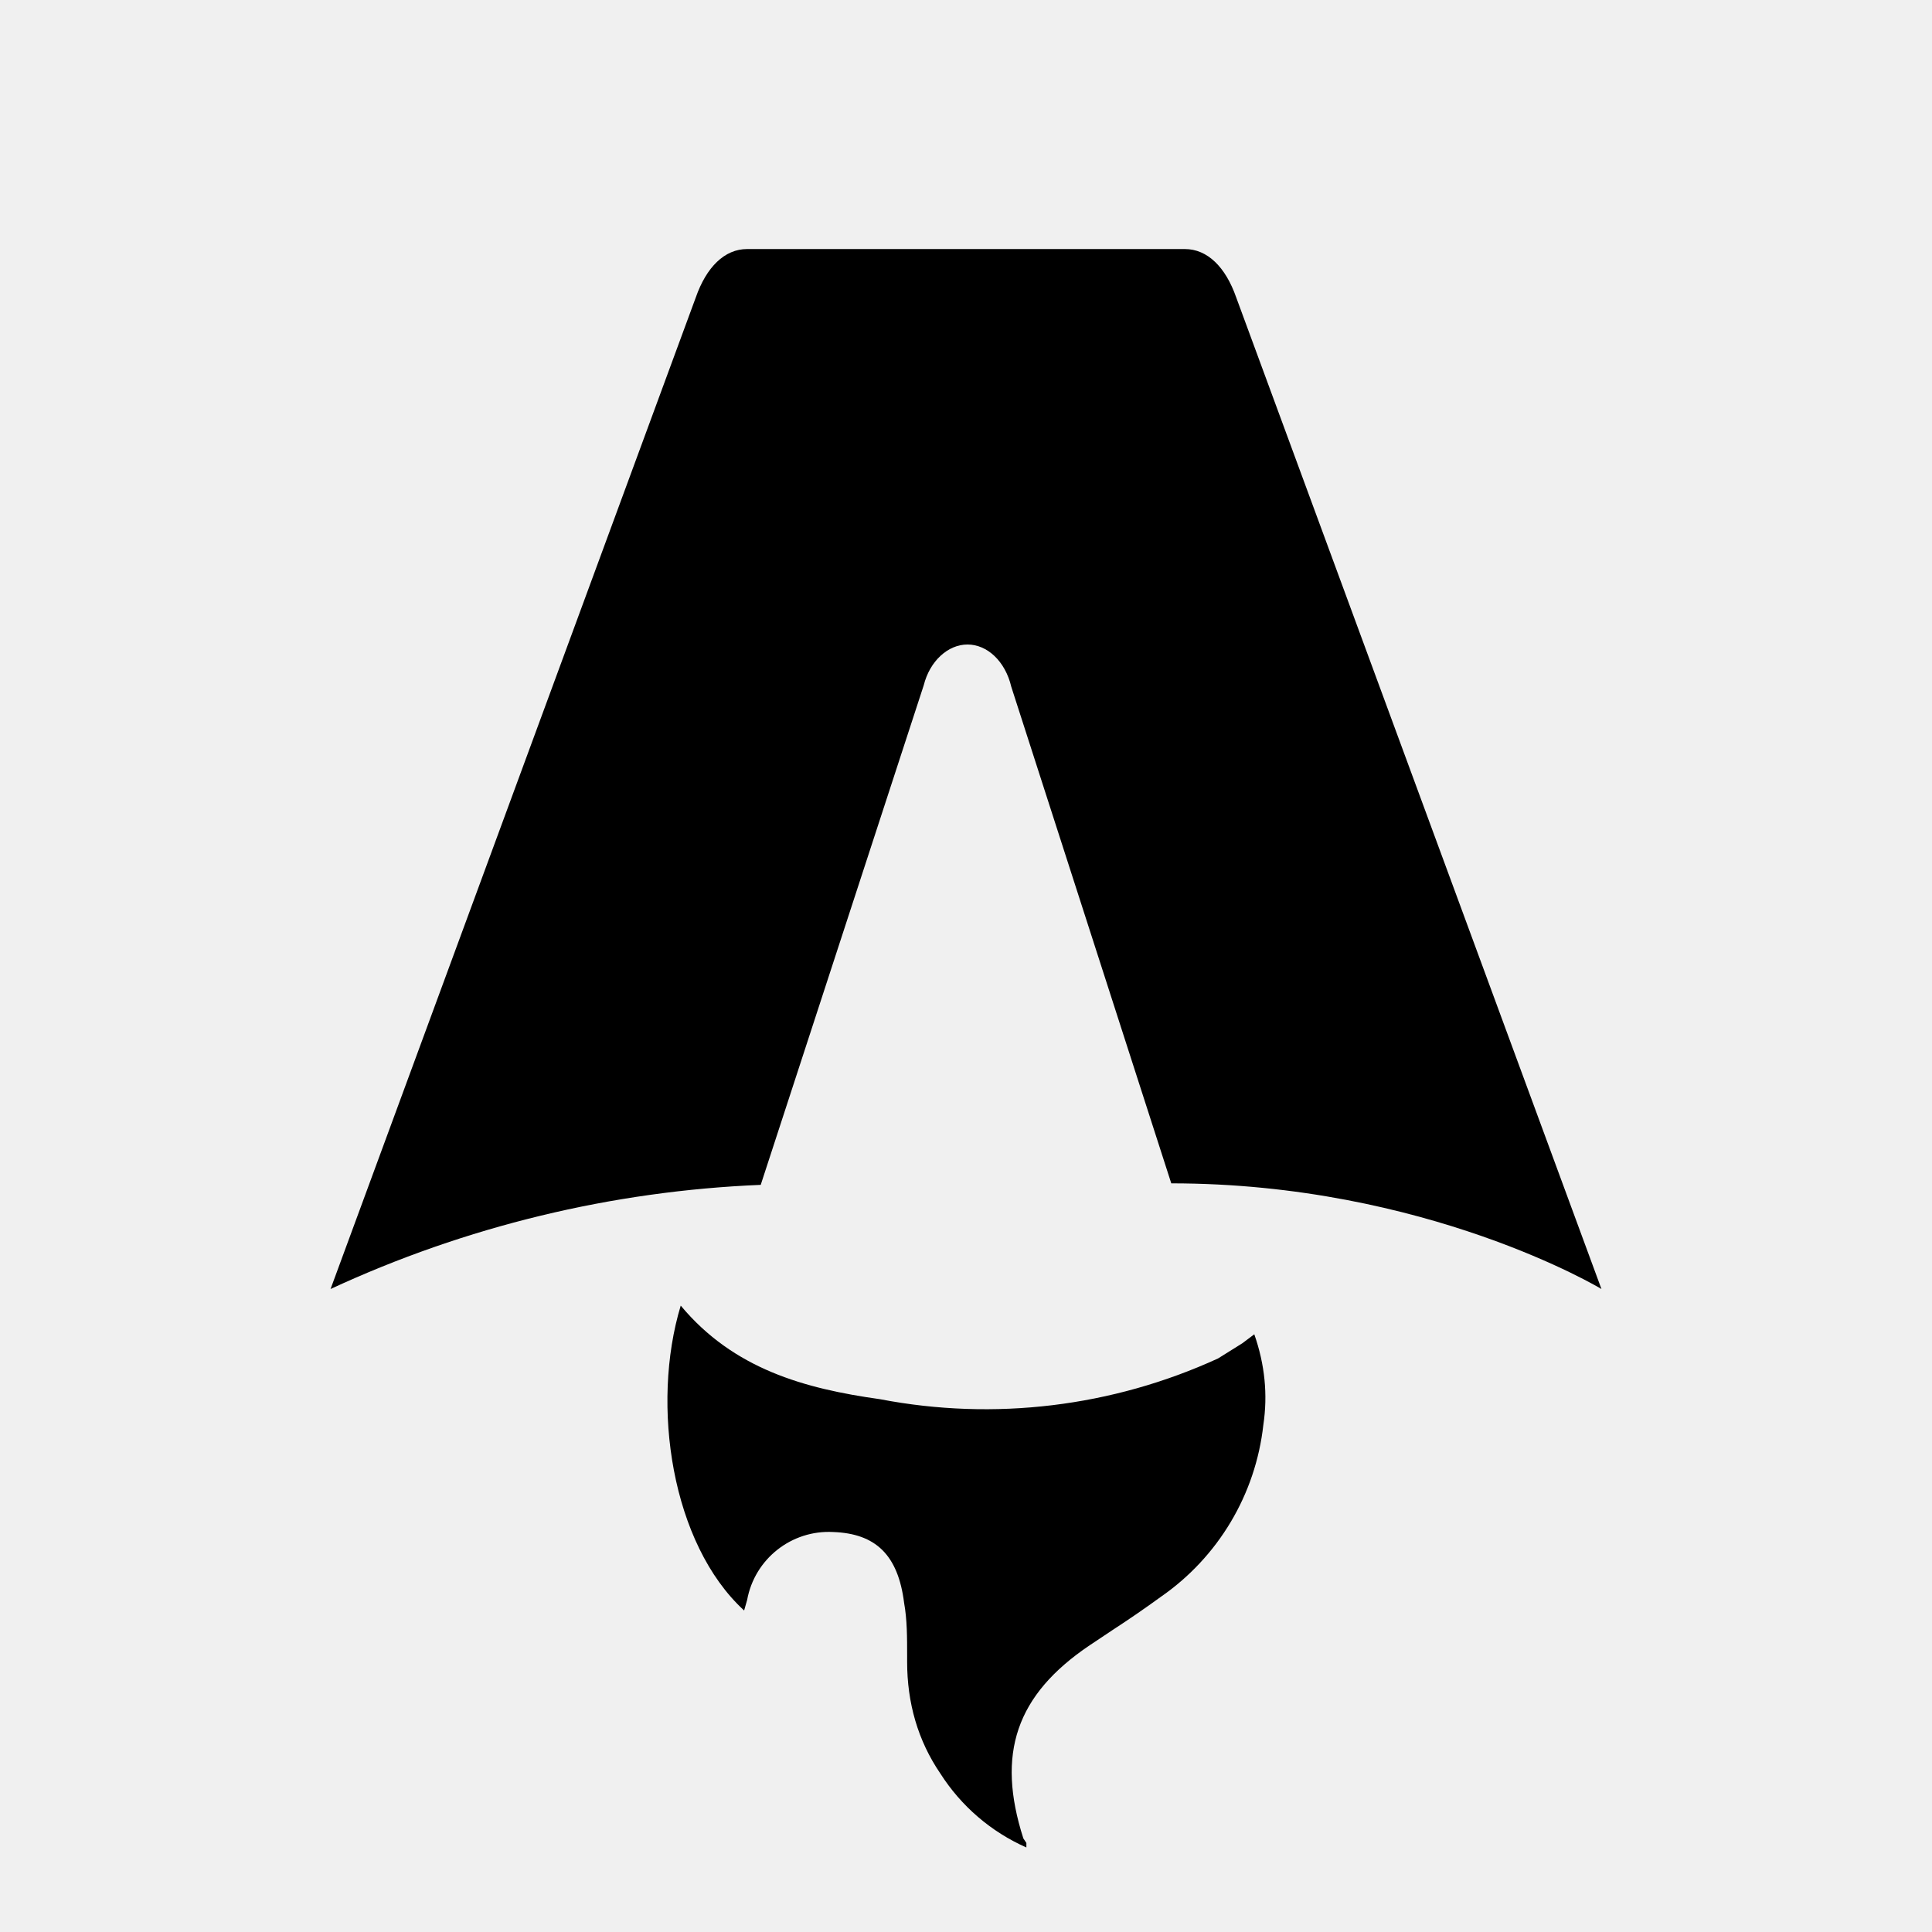
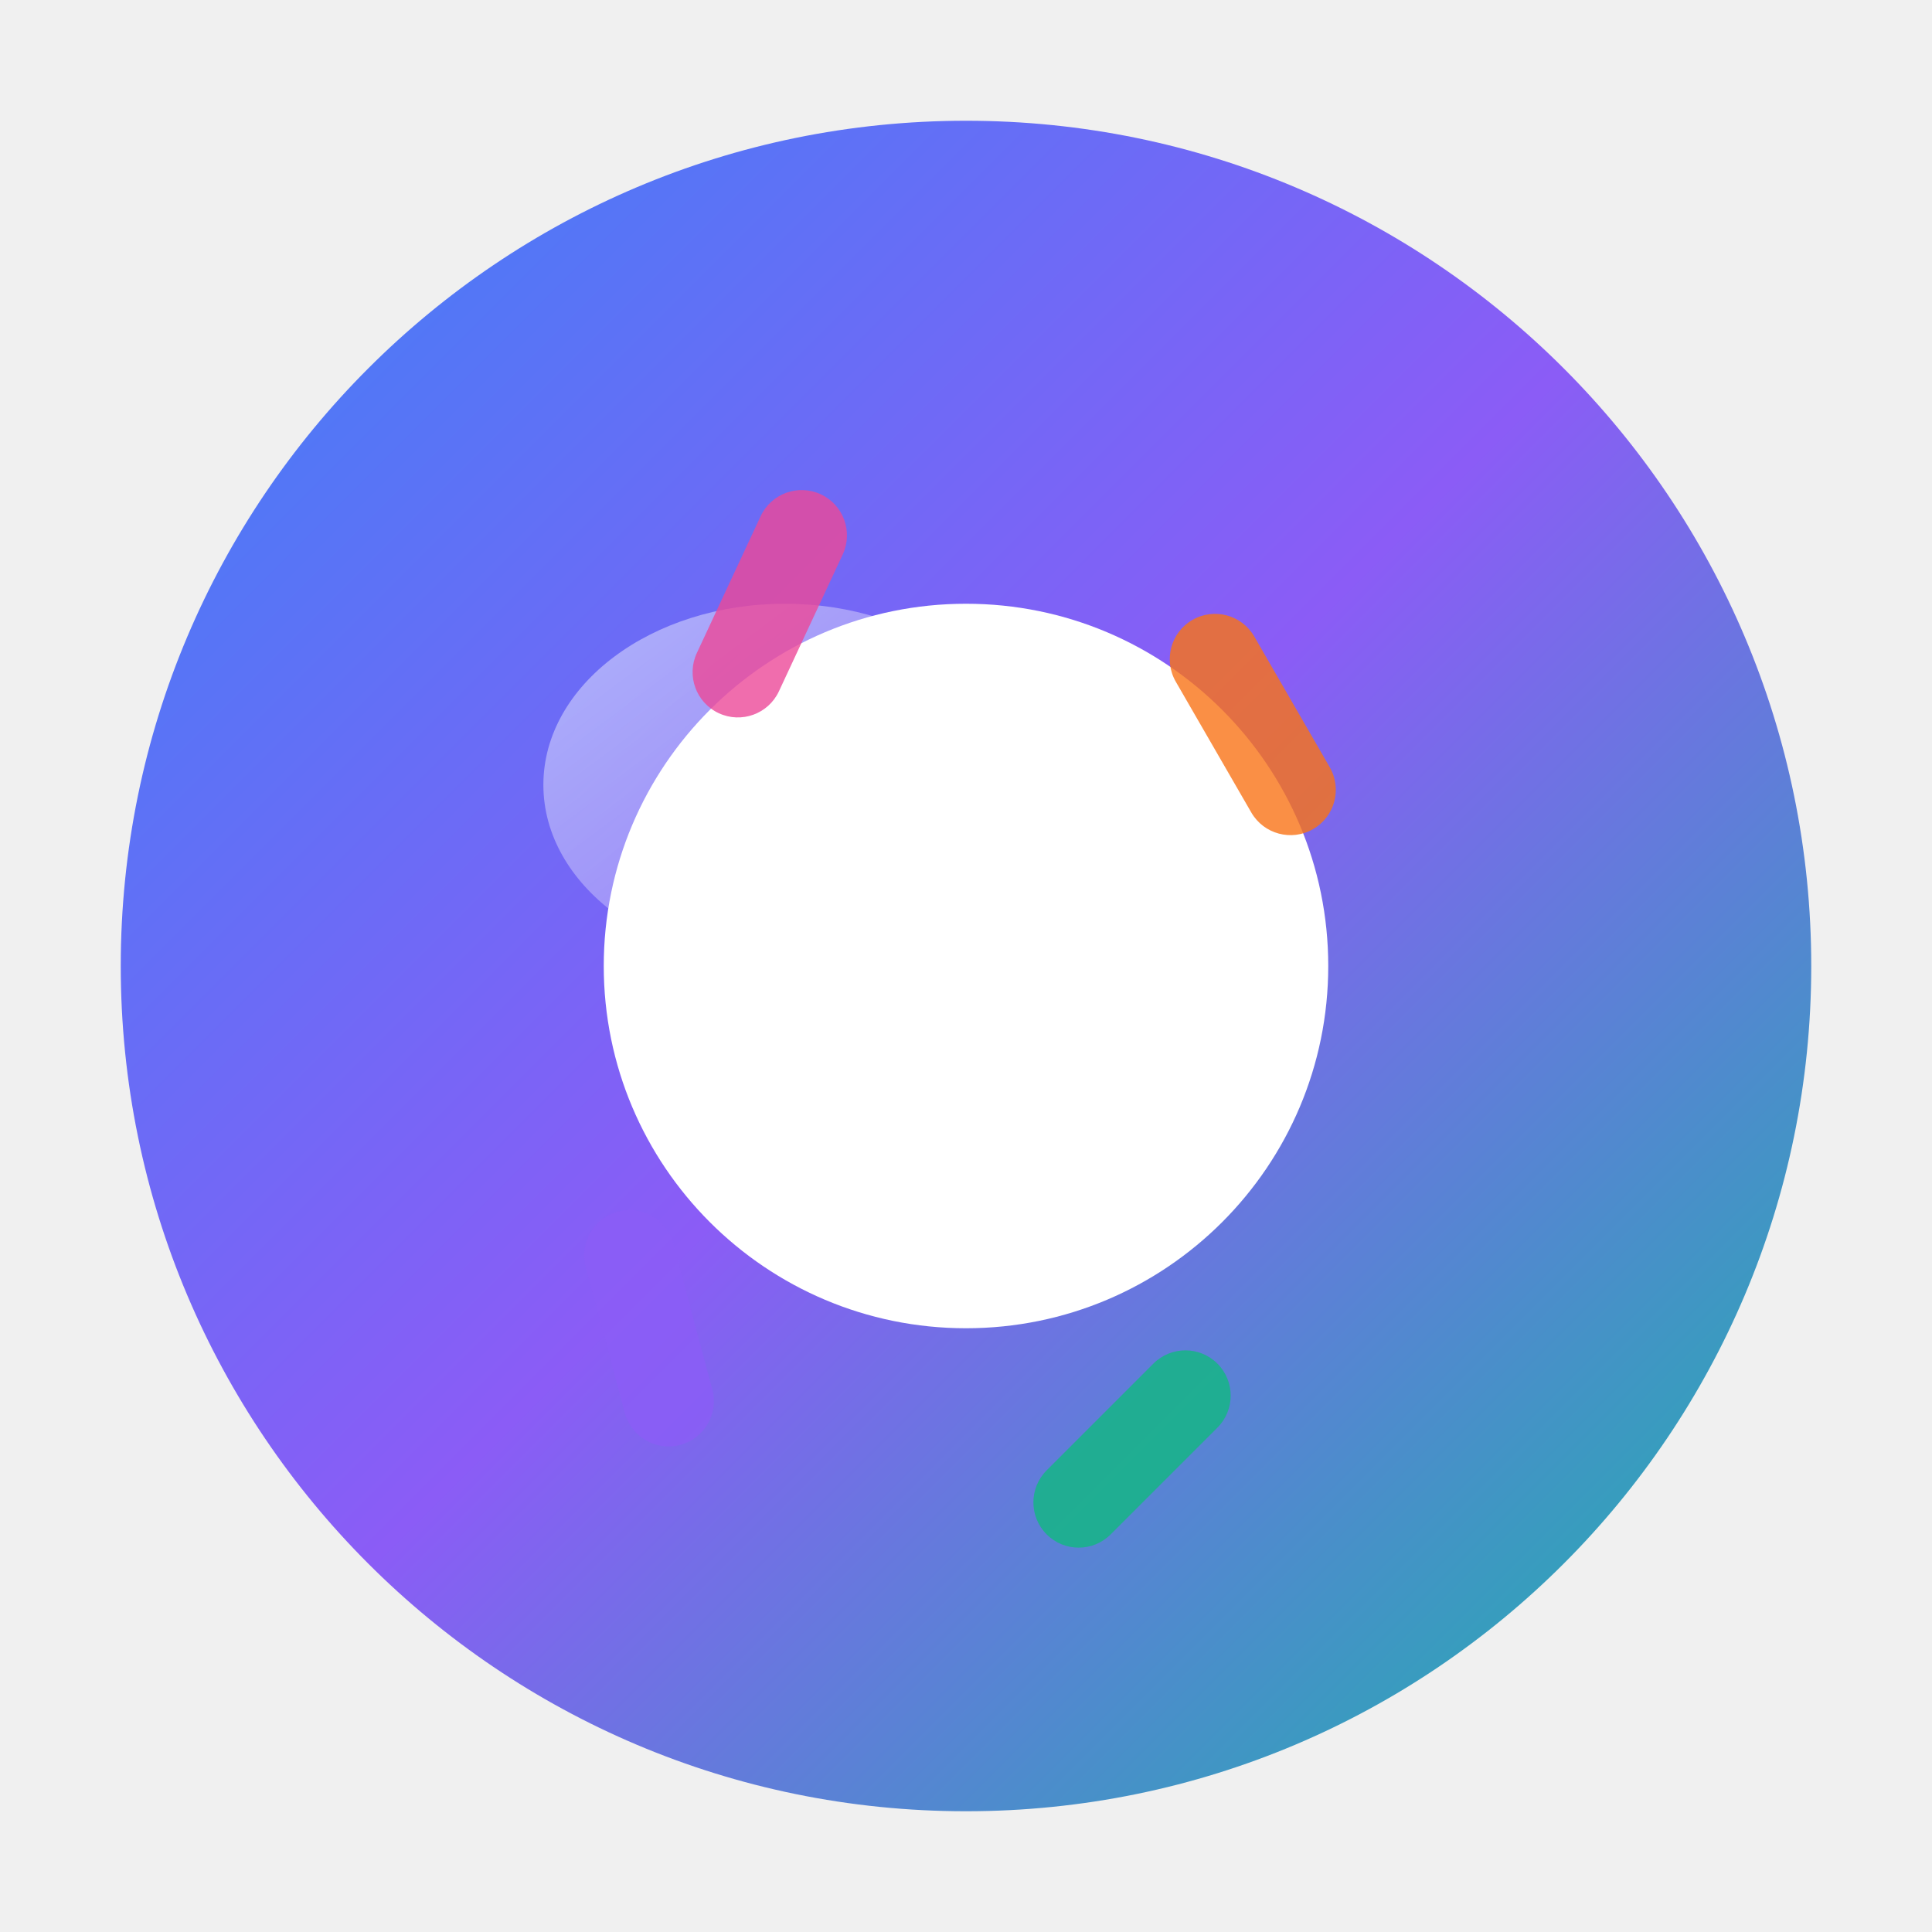
- <svg xmlns="http://www.w3.org/2000/svg" fill="none" viewBox="0 0 128 128">
-   <path d="M50.4 78.5a75.1 75.1 0 0 0-28.5 6.9l24.2-65.7c.7-2 1.9-3.2 3.4-3.2h29c1.5 0 2.7 1.2 3.4 3.2l24.2 65.7s-11.6-7-28.5-7L67 45.5c-.4-1.7-1.6-2.8-2.9-2.8-1.3 0-2.5 1.1-2.9 2.7L50.4 78.5Zm-1.1 28.2Zm-4.2-20.2c-2 6.6-.6 15.8 4.2 20.2a17.5 17.5 0 0 1 .2-.7 5.5 5.5 0 0 1 5.7-4.5c2.8.1 4.3 1.5 4.7 4.7.2 1.1.2 2.3.2 3.5v.4c0 2.7.7 5.2 2.2 7.4a13 13 0 0 0 5.7 4.9v-.3l-.2-.3c-1.8-5.6-.5-9.5 4.4-12.8l1.5-1a73 73 0 0 0 3.2-2.2 16 16 0 0 0 6.8-11.4c.3-2 .1-4-.6-6l-.8.6-1.6 1a37 37 0 0 1-22.4 2.7c-5-.7-9.7-2-13.2-6.2Z" />
+ <svg xmlns="http://www.w3.org/2000/svg" viewBox="0 0 32 32" fill="none">
+   <defs>
+     <linearGradient id="donutGradient" x1="0%" y1="0%" x2="100%" y2="100%">
+       <stop offset="0%" style="stop-color:#3b82f6" />
+       <stop offset="50%" style="stop-color:#8b5cf6" />
+       <stop offset="100%" style="stop-color:#14b8a6" />
+     </linearGradient>
+     <linearGradient id="highlightGradient" x1="0%" y1="0%" x2="100%" y2="100%">
+       <stop offset="0%" style="stop-color:#ffffff" stop-opacity="0.8" />
+       <stop offset="100%" style="stop-color:#ffffff" stop-opacity="0.2" />
+     </linearGradient>
+     <linearGradient id="darkDonutGradient" x1="0%" y1="0%" x2="100%" y2="100%">
+       <stop offset="0%" style="stop-color:#60a5fa" />
+       <stop offset="50%" style="stop-color:#a78bfa" />
+       <stop offset="100%" style="stop-color:#2dd4bf" />
+     </linearGradient>
+   </defs>
+   <circle cx="16" cy="16" r="14" fill="url(#donutGradient)" class="donut-main" />
+   <circle cx="16" cy="16" r="6" fill="white" class="donut-hole" />
+   <ellipse cx="13" cy="13" rx="4" ry="3" fill="url(#highlightGradient)" opacity="0.6" class="donut-highlight" />
+   <rect x="12" y="8" width="1.5" height="4" rx="0.75" fill="#ec4899" transform="rotate(25 12.75 10)" class="sprinkle" />
+   <rect x="20" y="10" width="1.5" height="4" rx="0.75" fill="#f97316" transform="rotate(-30 20.75 12)" class="sprinkle" />
+   <rect x="18" y="22" width="1.5" height="4" rx="0.75" fill="#10b981" transform="rotate(45 18.75 24)" class="sprinkle" />
+   <rect x="10" y="20" width="1.5" height="4" rx="0.75" fill="#8b5cf6" transform="rotate(-15 10.75 22)" class="sprinkle" />
  <style>
-         path { fill: #000; }
-         @media (prefers-color-scheme: dark) {
-             path { fill: #FFF; }
-         }
-     </style>
+     .donut-main { fill: url(#donutGradient); }
+     .donut-hole { fill: white; }
+     .donut-highlight { fill: url(#highlightGradient); }
+     .sprinkle { opacity: 0.8; }
+     
+     @media (prefers-color-scheme: dark) {
+       .donut-main { fill: url(#darkDonutGradient); }
+       .donut-hole { fill: #1f2937; }
+       .sprinkle { opacity: 1; }
+     }
+   </style>
</svg>
